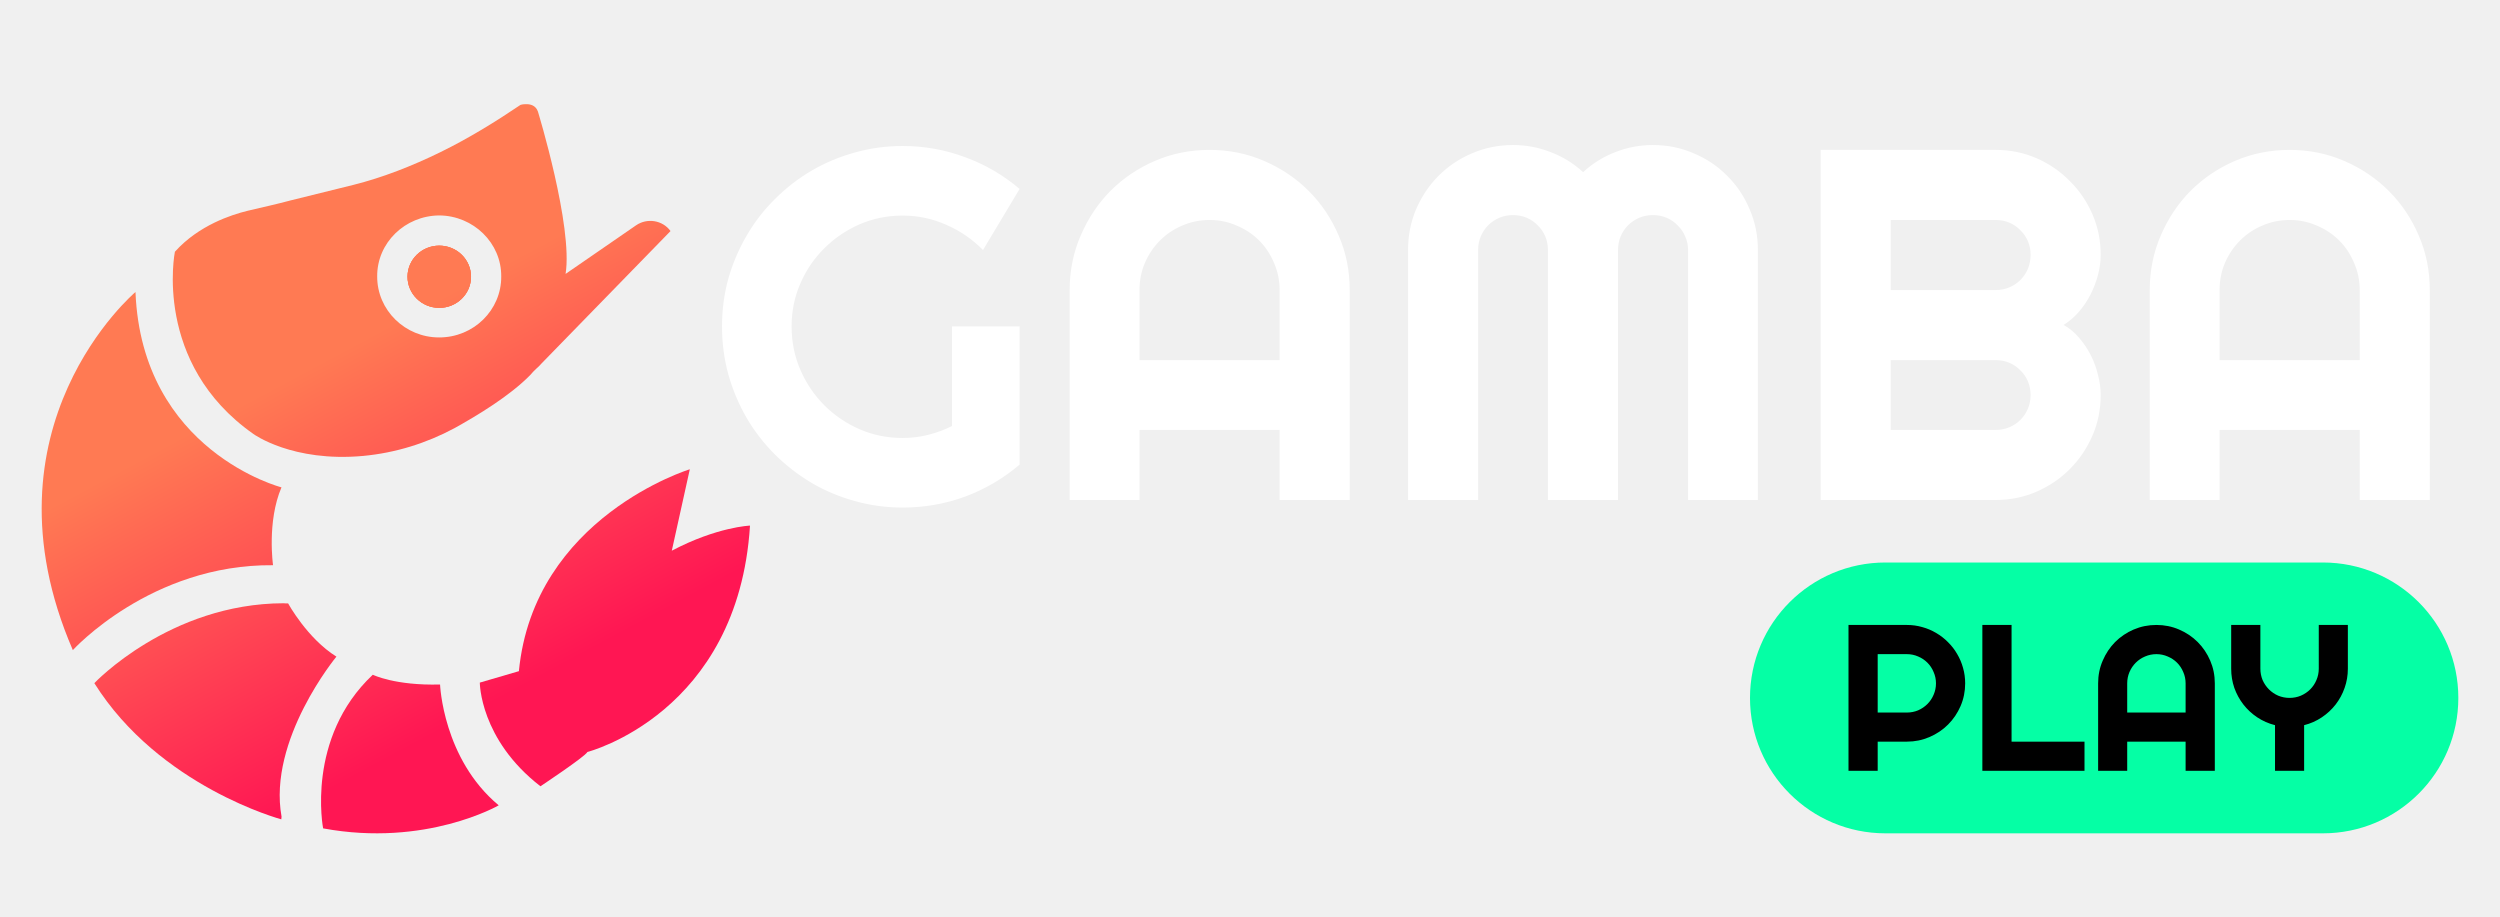
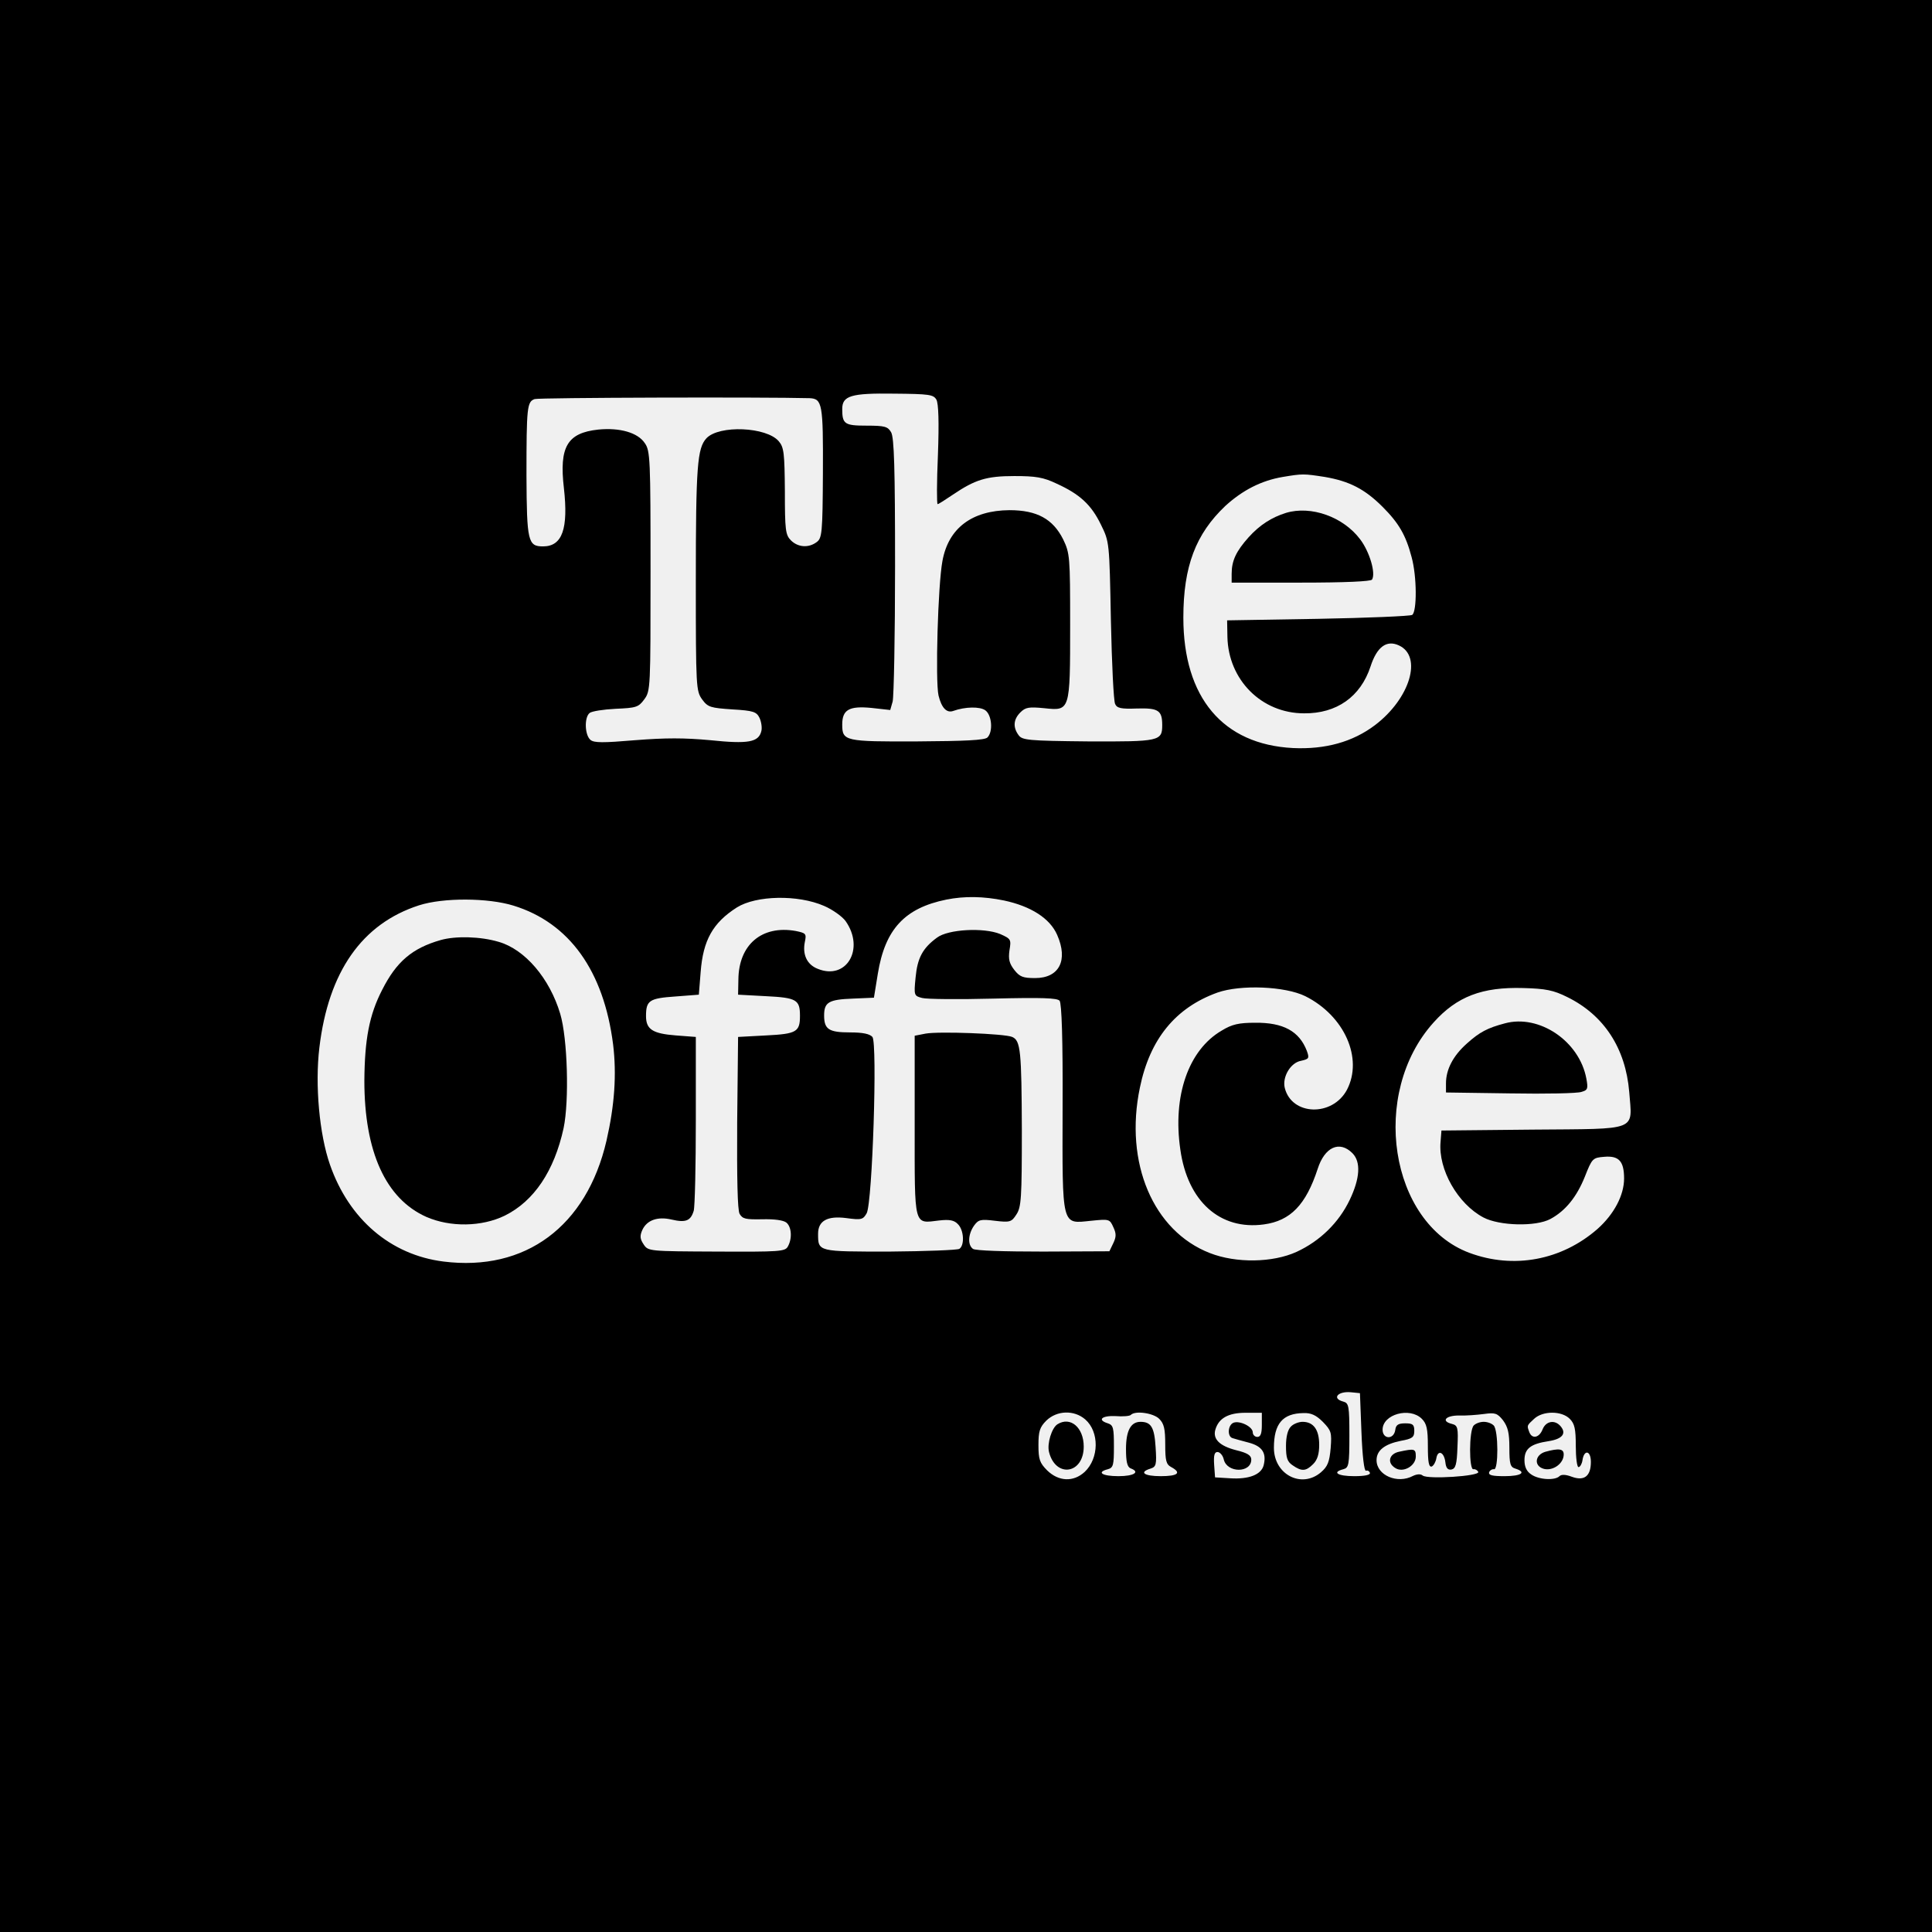
- <svg xmlns="http://www.w3.org/2000/svg" width="120" height="44" viewBox="0 0 120 44" fill="none">
-   <path d="M48.942 22.301C48.161 22.965 47.29 23.477 46.329 23.836C45.368 24.188 44.368 24.363 43.329 24.363C42.532 24.363 41.762 24.258 41.02 24.047C40.286 23.844 39.598 23.555 38.958 23.18C38.317 22.797 37.731 22.344 37.2 21.82C36.669 21.289 36.215 20.703 35.84 20.062C35.465 19.414 35.172 18.719 34.961 17.977C34.758 17.234 34.657 16.465 34.657 15.668C34.657 14.871 34.758 14.105 34.961 13.371C35.172 12.637 35.465 11.949 35.84 11.309C36.215 10.66 36.669 10.074 37.2 9.551C37.731 9.02 38.317 8.566 38.958 8.191C39.598 7.816 40.286 7.527 41.02 7.324C41.762 7.113 42.532 7.008 43.329 7.008C44.368 7.008 45.368 7.188 46.329 7.547C47.29 7.898 48.161 8.406 48.942 9.07L47.184 12C46.676 11.484 46.09 11.082 45.426 10.793C44.762 10.496 44.063 10.348 43.329 10.348C42.594 10.348 41.903 10.488 41.254 10.77C40.614 11.051 40.051 11.434 39.567 11.918C39.083 12.395 38.7 12.957 38.419 13.605C38.137 14.246 37.997 14.934 37.997 15.668C37.997 16.41 38.137 17.105 38.419 17.754C38.7 18.402 39.083 18.969 39.567 19.453C40.051 19.938 40.614 20.32 41.254 20.602C41.903 20.883 42.594 21.023 43.329 21.023C43.751 21.023 44.161 20.973 44.559 20.871C44.958 20.77 45.336 20.629 45.696 20.449V15.668H48.942V22.301ZM61.422 17.285V13.922C61.422 13.461 61.333 13.027 61.153 12.621C60.981 12.207 60.743 11.848 60.438 11.543C60.133 11.238 59.774 11 59.36 10.828C58.954 10.648 58.52 10.559 58.059 10.559C57.598 10.559 57.161 10.648 56.747 10.828C56.34 11 55.985 11.238 55.68 11.543C55.376 11.848 55.133 12.207 54.954 12.621C54.782 13.027 54.696 13.461 54.696 13.922V17.285H61.422ZM64.786 24H61.422V20.637H54.696V24H51.344V13.922C51.344 12.992 51.52 12.121 51.872 11.309C52.223 10.488 52.7 9.773 53.301 9.164C53.911 8.555 54.622 8.074 55.434 7.723C56.254 7.371 57.129 7.195 58.059 7.195C58.989 7.195 59.86 7.371 60.672 7.723C61.493 8.074 62.208 8.555 62.817 9.164C63.426 9.773 63.907 10.488 64.258 11.309C64.61 12.121 64.786 12.992 64.786 13.922V24ZM84.379 24H81.028V12C81.028 11.766 80.981 11.547 80.887 11.344C80.801 11.141 80.68 10.965 80.524 10.816C80.376 10.66 80.2 10.539 79.997 10.453C79.793 10.367 79.575 10.324 79.34 10.324C79.106 10.324 78.887 10.367 78.684 10.453C78.481 10.539 78.301 10.66 78.145 10.816C77.997 10.965 77.879 11.141 77.793 11.344C77.707 11.547 77.665 11.766 77.665 12V24H74.301V12C74.301 11.766 74.258 11.547 74.172 11.344C74.086 11.141 73.965 10.965 73.809 10.816C73.661 10.66 73.485 10.539 73.282 10.453C73.079 10.367 72.86 10.324 72.626 10.324C72.391 10.324 72.172 10.367 71.969 10.453C71.766 10.539 71.586 10.66 71.43 10.816C71.282 10.965 71.165 11.141 71.079 11.344C70.993 11.547 70.95 11.766 70.95 12V24H67.586V12C67.586 11.305 67.715 10.652 67.973 10.043C68.239 9.426 68.598 8.891 69.051 8.438C69.512 7.977 70.047 7.617 70.657 7.359C71.274 7.094 71.93 6.961 72.626 6.961C73.251 6.961 73.852 7.074 74.43 7.301C75.008 7.52 75.528 7.84 75.989 8.262C76.45 7.84 76.965 7.52 77.536 7.301C78.114 7.074 78.715 6.961 79.34 6.961C80.036 6.961 80.688 7.094 81.297 7.359C81.915 7.617 82.45 7.977 82.903 8.438C83.364 8.891 83.723 9.426 83.981 10.043C84.247 10.652 84.379 11.305 84.379 12V24ZM100.833 18.961C100.833 19.656 100.7 20.309 100.434 20.918C100.168 21.527 99.805 22.062 99.344 22.523C98.891 22.977 98.36 23.336 97.751 23.602C97.141 23.867 96.489 24 95.793 24H87.391V7.195H95.793C96.489 7.195 97.141 7.328 97.751 7.594C98.36 7.859 98.891 8.223 99.344 8.684C99.805 9.137 100.168 9.668 100.434 10.277C100.7 10.887 100.833 11.539 100.833 12.234C100.833 12.547 100.79 12.867 100.704 13.195C100.618 13.523 100.497 13.84 100.34 14.145C100.184 14.449 99.997 14.727 99.778 14.977C99.559 15.227 99.317 15.434 99.051 15.598C99.325 15.746 99.571 15.949 99.79 16.207C100.008 16.457 100.196 16.734 100.352 17.039C100.508 17.344 100.625 17.664 100.704 18C100.79 18.328 100.833 18.648 100.833 18.961ZM90.754 20.637H95.793C96.028 20.637 96.247 20.594 96.45 20.508C96.653 20.422 96.829 20.305 96.977 20.156C97.133 20 97.254 19.82 97.34 19.617C97.426 19.414 97.469 19.195 97.469 18.961C97.469 18.727 97.426 18.508 97.34 18.305C97.254 18.102 97.133 17.926 96.977 17.777C96.829 17.621 96.653 17.5 96.45 17.414C96.247 17.328 96.028 17.285 95.793 17.285H90.754V20.637ZM90.754 13.922H95.793C96.028 13.922 96.247 13.879 96.45 13.793C96.653 13.707 96.829 13.59 96.977 13.441C97.133 13.285 97.254 13.105 97.34 12.902C97.426 12.691 97.469 12.469 97.469 12.234C97.469 12 97.426 11.781 97.34 11.578C97.254 11.375 97.133 11.199 96.977 11.051C96.829 10.895 96.653 10.773 96.45 10.688C96.247 10.602 96.028 10.559 95.793 10.559H90.754V13.922ZM113.266 17.285V13.922C113.266 13.461 113.176 13.027 112.997 12.621C112.825 12.207 112.586 11.848 112.282 11.543C111.977 11.238 111.618 11 111.204 10.828C110.797 10.648 110.364 10.559 109.903 10.559C109.442 10.559 109.004 10.648 108.59 10.828C108.184 11 107.829 11.238 107.524 11.543C107.219 11.848 106.977 12.207 106.797 12.621C106.625 13.027 106.54 13.461 106.54 13.922V17.285H113.266ZM116.629 24H113.266V20.637H106.54V24H103.188V13.922C103.188 12.992 103.364 12.121 103.715 11.309C104.067 10.488 104.543 9.773 105.145 9.164C105.754 8.555 106.465 8.074 107.278 7.723C108.098 7.371 108.973 7.195 109.903 7.195C110.833 7.195 111.704 7.371 112.516 7.723C113.336 8.074 114.051 8.555 114.661 9.164C115.27 9.773 115.75 10.488 116.102 11.309C116.454 12.121 116.629 12.992 116.629 13.922V24Z" fill="white" />
-   <path d="M3.496 31.205C3.496 31.205 7.24 27.075 13.106 27.13C13.106 27.13 12.806 25.038 13.511 23.393C13.511 23.393 6.808 21.665 6.503 14.017C6.503 14.017 -1.147 20.472 3.496 31.205Z" fill="url(#paint0_linear_638_1116)" />
-   <path d="M4.528 32.791C7.645 37.759 13.502 39.328 13.502 39.328L13.514 39.197C12.849 35.508 16.148 31.518 16.148 31.518C14.751 30.649 13.83 28.964 13.83 28.964C13.747 28.968 13.68 28.962 13.613 28.956C8.133 28.969 4.528 32.791 4.528 32.791Z" fill="url(#paint1_linear_638_1116)" />
-   <path d="M15.51 39.762C20.444 40.677 23.938 38.656 23.938 38.656C21.26 36.428 21.123 32.856 21.123 32.856C18.961 32.916 17.894 32.387 17.894 32.387C14.663 35.427 15.51 39.762 15.51 39.762Z" fill="url(#paint2_linear_638_1116)" />
-   <path d="M24.907 32.216L23.031 32.765C23.031 32.765 23.027 35.486 25.941 37.741C25.941 37.741 28.074 36.327 28.198 36.094C28.198 36.094 35.43 34.25 36 25.229C36 25.229 34.422 25.287 32.246 26.434L33.111 22.525C33.111 22.525 25.622 24.819 24.907 32.216Z" fill="url(#paint3_linear_638_1116)" />
-   <path d="M22.609 13.284C22.609 14.108 21.927 14.777 21.085 14.777C20.244 14.777 19.561 14.108 19.561 13.284C19.561 12.46 20.244 11.792 21.085 11.792C21.927 11.792 22.609 12.46 22.609 13.284Z" fill="url(#paint4_linear_638_1116)" />
-   <path d="M24.984 5.034C23.8 5.835 22.509 6.632 21.145 7.301C19.782 7.969 18.372 8.518 16.98 8.87L13.965 9.616C13.265 9.804 12.547 9.961 11.855 10.125C11.13 10.306 9.544 10.804 8.395 12.084C8.395 12.084 7.319 17.433 12.164 20.831C12.164 20.831 14.029 22.196 17.435 21.884C18.985 21.738 20.464 21.277 21.817 20.551C22.917 19.941 24.47 19.004 25.454 17.999C25.541 17.89 25.638 17.797 25.734 17.704C25.806 17.644 25.903 17.551 26.006 17.433L32.185 11.091C31.807 10.567 31.062 10.448 30.527 10.818L27.148 13.148C27.511 10.879 25.82 5.354 25.82 5.354C25.717 5.056 25.448 4.993 25.241 5.001C25.091 4.998 24.984 5.034 24.984 5.034ZM18.105 13.268C18.093 11.655 19.44 10.352 21.087 10.341C22.725 10.354 24.073 11.665 24.059 13.27C24.071 14.882 22.732 16.201 21.077 16.197C19.447 16.199 18.1 14.889 18.105 13.268Z" fill="url(#paint5_linear_638_1116)" />
-   <path d="M22.609 13.283C22.609 14.107 21.927 14.776 21.085 14.776C20.244 14.776 19.561 14.107 19.561 13.283C19.561 12.459 20.244 11.791 21.085 11.791C21.927 11.791 22.609 12.459 22.609 13.283Z" fill="url(#paint6_linear_638_1116)" />
-   <path d="M22.609 13.283C22.609 14.107 21.927 14.776 21.085 14.776C20.244 14.776 19.561 14.107 19.561 13.283C19.561 12.459 20.244 11.791 21.085 11.791C21.927 11.791 22.609 12.459 22.609 13.283Z" fill="url(#paint7_linear_638_1116)" />
-   <rect x="84" y="27" width="34" height="13" rx="6.5" fill="#05FFA5" />
-   <path d="M90.129 31.399V34.202H91.53C91.722 34.202 91.903 34.166 92.072 34.095C92.242 34.02 92.39 33.919 92.517 33.792C92.644 33.665 92.743 33.517 92.814 33.348C92.889 33.175 92.927 32.993 92.927 32.801C92.927 32.609 92.889 32.428 92.814 32.259C92.743 32.086 92.644 31.936 92.517 31.81C92.39 31.683 92.242 31.583 92.072 31.512C91.903 31.437 91.722 31.399 91.53 31.399H90.129ZM90.129 37H88.728V29.998H91.53C91.787 29.998 92.035 30.032 92.272 30.101C92.51 30.166 92.731 30.26 92.936 30.384C93.145 30.504 93.334 30.651 93.503 30.823C93.675 30.992 93.822 31.181 93.942 31.39C94.066 31.598 94.16 31.821 94.226 32.059C94.294 32.296 94.328 32.544 94.328 32.801C94.328 33.185 94.255 33.548 94.108 33.89C93.962 34.228 93.762 34.524 93.508 34.778C93.254 35.032 92.956 35.232 92.614 35.379C92.276 35.525 91.914 35.599 91.53 35.599H90.129V37ZM100.056 37H95.153V29.998H96.555V35.599H100.056V37ZM104.909 34.202V32.801C104.909 32.609 104.872 32.428 104.797 32.259C104.725 32.086 104.626 31.936 104.499 31.81C104.372 31.683 104.222 31.583 104.05 31.512C103.881 31.437 103.7 31.399 103.508 31.399C103.316 31.399 103.133 31.437 102.961 31.512C102.792 31.583 102.644 31.683 102.517 31.81C102.39 31.936 102.289 32.086 102.214 32.259C102.142 32.428 102.106 32.609 102.106 32.801V34.202H104.909ZM106.311 37H104.909V35.599H102.106V37H100.71V32.801C100.71 32.413 100.783 32.05 100.93 31.712C101.076 31.37 101.275 31.072 101.525 30.818C101.779 30.564 102.076 30.364 102.414 30.218C102.756 30.071 103.12 29.998 103.508 29.998C103.895 29.998 104.258 30.071 104.597 30.218C104.938 30.364 105.236 30.564 105.49 30.818C105.744 31.072 105.944 31.37 106.091 31.712C106.237 32.05 106.311 32.413 106.311 32.801V37ZM110.598 37H109.201V34.808C108.892 34.73 108.607 34.604 108.347 34.432C108.09 34.259 107.868 34.054 107.683 33.816C107.497 33.575 107.352 33.31 107.248 33.02C107.147 32.727 107.097 32.42 107.097 32.098V29.998H108.498V32.098C108.498 32.29 108.534 32.472 108.605 32.645C108.68 32.814 108.781 32.962 108.908 33.089C109.035 33.216 109.183 33.317 109.353 33.392C109.525 33.463 109.707 33.499 109.899 33.499C110.091 33.499 110.272 33.463 110.441 33.392C110.614 33.317 110.764 33.216 110.891 33.089C111.018 32.962 111.117 32.814 111.188 32.645C111.263 32.472 111.301 32.29 111.301 32.098V29.998H112.697V32.098C112.697 32.42 112.645 32.727 112.541 33.02C112.44 33.31 112.297 33.575 112.111 33.816C111.926 34.054 111.704 34.259 111.447 34.432C111.19 34.604 110.907 34.73 110.598 34.808V37Z" fill="black" />
-   <defs>
-     <linearGradient id="paint0_linear_638_1116" x1="14.759" y1="38.489" x2="6.117" y2="22.374" gradientUnits="userSpaceOnUse">
-       <stop stop-color="#FF1653" />
-       <stop offset="1" stop-color="#FF7A53" />
-     </linearGradient>
-     <linearGradient id="paint1_linear_638_1116" x1="14.082" y1="38.85" x2="5.441" y2="22.735" gradientUnits="userSpaceOnUse">
-       <stop stop-color="#FF1653" />
-       <stop offset="1" stop-color="#FF7A53" />
-     </linearGradient>
-     <linearGradient id="paint2_linear_638_1116" x1="18.437" y1="36.516" x2="9.795" y2="20.402" gradientUnits="userSpaceOnUse">
-       <stop stop-color="#FF1653" />
-       <stop offset="1" stop-color="#FF7A53" />
-     </linearGradient>
-     <linearGradient id="paint3_linear_638_1116" x1="29.952" y1="30.339" x2="21.311" y2="14.225" gradientUnits="userSpaceOnUse">
-       <stop stop-color="#FF1653" />
-       <stop offset="1" stop-color="#FF7A53" />
-     </linearGradient>
-     <linearGradient id="paint4_linear_638_1116" x1="30.472" y1="30.064" x2="21.831" y2="13.95" gradientUnits="userSpaceOnUse">
-       <stop stop-color="#FF1653" />
-       <stop offset="1" stop-color="#FF7A53" />
-     </linearGradient>
-     <linearGradient id="paint5_linear_638_1116" x1="29.74" y1="30.452" x2="21.099" y2="14.338" gradientUnits="userSpaceOnUse">
-       <stop stop-color="#FF1653" />
-       <stop offset="1" stop-color="#FF7A53" />
-     </linearGradient>
-     <linearGradient id="paint6_linear_638_1116" x1="30.472" y1="30.063" x2="21.831" y2="13.948" gradientUnits="userSpaceOnUse">
-       <stop stop-color="#FF1653" />
-       <stop offset="1" stop-color="#FF7A53" />
-     </linearGradient>
-     <linearGradient id="paint7_linear_638_1116" x1="30.472" y1="30.063" x2="21.831" y2="13.948" gradientUnits="userSpaceOnUse">
-       <stop stop-color="#FF1653" />
-       <stop offset="1" stop-color="#FF7A53" />
-     </linearGradient>
-   </defs>
+ <svg xmlns="http://www.w3.org/2000/svg" version="1.0" width="640pt" height="640pt" viewBox="0 0 640 640" preserveAspectRatio="xMidYMid meet">
+   <g transform="translate(0,640) scale(0.1,-0.1)" fill="#000000" stroke="none">
+     <path d="M0 3200 l0 -3200 3200 0 3200 0 0 3200 0 3200 -3200 0 -3200 0 0 -3200z m3102 1876 c7 -13 9 -74 5 -183 -4 -90 -4 -163 -1 -163 3 0 25 14 50 31 74 50 111 62 204 62 71 0 96 -4 140 -25 77 -35 115 -70 147 -136 28 -57 28 -57 33 -317 3 -143 9 -268 14 -277 6 -14 20 -17 72 -15 71 2 84 -6 84 -55 0 -53 -9 -55 -246 -54 -199 2 -218 4 -230 21 -19 26 -17 52 6 75 17 17 28 19 79 14 86 -9 86 -11 86 276 0 226 -1 237 -23 283 -34 68 -87 97 -178 97 -124 -1 -202 -59 -222 -168 -15 -79 -24 -398 -13 -446 10 -41 27 -59 49 -51 39 14 88 15 106 2 22 -16 26 -71 7 -90 -9 -9 -74 -12 -232 -13 -241 -1 -249 1 -249 56 0 49 23 62 96 55 l63 -7 8 28 c4 16 8 218 8 449 0 324 -3 425 -13 443 -11 19 -21 22 -81 22 -73 0 -81 5 -81 55 0 44 29 53 171 51 118 -1 131 -3 141 -20z m-420 5 c42 -2 45 -19 44 -246 -1 -202 -3 -218 -21 -231 -27 -20 -62 -17 -85 6 -18 18 -20 34 -20 163 -1 125 -3 145 -20 165 -40 48 -198 55 -240 10 -30 -33 -35 -90 -35 -475 0 -352 1 -362 21 -390 19 -26 28 -28 100 -33 70 -4 80 -8 90 -28 6 -13 9 -33 6 -44 -9 -37 -44 -43 -169 -30 -87 8 -148 8 -249 0 -107 -9 -136 -9 -148 1 -19 16 -21 74 -3 89 7 6 46 12 86 14 68 3 76 5 95 31 21 28 21 38 21 425 0 370 -1 399 -19 424 -23 35 -83 52 -154 45 -103 -11 -130 -57 -114 -194 15 -134 -5 -193 -69 -193 -50 0 -54 16 -55 234 0 228 2 245 27 254 13 5 762 7 911 3z m1707 -261 c81 -14 132 -40 191 -99 54 -54 77 -94 96 -166 18 -65 18 -181 2 -192 -7 -4 -148 -10 -313 -13 l-300 -5 1 -55 c3 -142 113 -253 254 -253 108 -1 187 55 220 155 21 65 53 89 94 70 79 -36 37 -176 -79 -264 -74 -56 -165 -81 -272 -76 -232 12 -363 167 -363 432 0 170 41 277 139 370 57 52 119 84 190 96 66 11 69 11 140 0z m-1659 -1421 c28 -12 60 -35 71 -50 65 -92 3 -198 -93 -158 -35 14 -50 47 -42 88 6 28 4 30 -30 37 -112 20 -189 -45 -190 -161 l-1 -50 93 -5 c101 -5 112 -12 112 -65 0 -53 -11 -60 -112 -65 l-93 -5 -3 -283 c-1 -186 1 -290 8 -303 10 -17 20 -19 75 -18 40 1 70 -3 80 -11 17 -14 20 -52 5 -79 -9 -17 -27 -18 -236 -17 -224 1 -227 1 -242 24 -12 18 -13 28 -4 48 15 32 50 45 97 34 47 -11 63 -4 73 29 4 14 7 150 7 301 l0 275 -66 5 c-77 6 -99 20 -99 64 0 52 11 59 97 65 l78 6 6 75 c8 105 40 163 120 214 64 40 202 43 289 5z m596 18 c89 -19 152 -59 176 -114 37 -84 7 -143 -73 -143 -40 0 -51 4 -69 27 -17 22 -20 36 -16 65 6 36 5 38 -31 54 -54 22 -172 16 -209 -12 -48 -35 -65 -68 -71 -132 -6 -60 -5 -61 22 -68 15 -4 121 -5 236 -2 162 4 211 2 219 -7 7 -9 11 -128 10 -352 -1 -402 -4 -387 94 -377 60 6 62 6 74 -21 10 -21 10 -32 0 -53 l-13 -27 -220 -1 c-127 0 -225 3 -232 9 -18 13 -16 48 3 76 15 21 22 23 70 17 50 -6 55 -4 71 21 16 24 18 54 18 278 -1 264 -4 298 -32 310 -25 11 -245 19 -287 11 l-36 -7 0 -299 c0 -339 -4 -323 81 -313 34 4 50 1 62 -12 20 -19 23 -70 5 -82 -7 -4 -111 -8 -231 -9 -238 0 -237 -1 -237 59 0 43 31 60 93 52 51 -7 56 -5 68 16 19 36 36 563 19 584 -9 10 -31 15 -74 15 -70 0 -86 10 -86 56 0 44 15 53 95 56 l70 3 13 80 c24 147 89 217 227 245 60 12 123 11 191 -3z m-1625 -17 c185 -57 299 -216 330 -460 12 -99 5 -201 -22 -319 -66 -284 -269 -434 -540 -400 -175 22 -313 140 -376 321 -35 100 -50 264 -35 388 30 251 141 410 330 471 81 26 229 25 313 -1z m2623 -300 c130 -65 192 -206 138 -310 -48 -90 -183 -86 -206 6 -9 36 19 84 54 90 26 6 28 8 19 33 -25 65 -78 94 -171 93 -54 0 -77 -5 -111 -26 -110 -64 -163 -216 -137 -394 24 -172 132 -268 277 -248 88 12 139 65 178 184 23 72 72 95 115 52 29 -29 25 -84 -9 -155 -36 -75 -98 -136 -176 -172 -79 -36 -200 -38 -287 -4 -188 73 -284 299 -232 548 33 161 118 265 257 315 77 27 224 21 291 -12z m868 -3 c122 -60 193 -170 205 -314 10 -132 35 -122 -320 -125 l-302 -3 -3 -38 c-8 -91 57 -205 142 -250 53 -28 174 -31 222 -5 50 27 87 73 114 140 24 61 26 63 65 66 48 4 65 -15 65 -72 0 -55 -33 -118 -88 -167 -119 -104 -278 -134 -425 -79 -264 99 -330 528 -118 763 77 86 161 118 297 114 74 -2 100 -7 146 -30z m-682 -1442 c3 -78 9 -129 15 -127 5 2 11 -1 13 -7 2 -7 -17 -11 -52 -11 -55 0 -75 13 -36 23 18 5 20 14 20 112 0 98 -2 107 -20 112 -39 10 -19 35 25 31 l30 -3 5 -130z m-915 43 c47 -41 46 -129 -2 -174 -37 -34 -86 -32 -124 5 -25 25 -29 37 -29 84 0 45 4 59 26 81 35 34 92 36 129 4z m245 2 c16 -16 20 -33 20 -85 0 -54 3 -66 20 -75 35 -19 22 -30 -35 -30 -55 0 -73 13 -34 25 19 6 21 13 17 72 -4 65 -15 83 -50 83 -32 0 -48 -29 -48 -90 0 -42 4 -59 15 -64 33 -12 12 -26 -40 -26 -54 0 -74 13 -35 23 18 5 20 14 20 75 0 62 -2 71 -20 77 -36 11 -21 26 25 24 24 -2 48 0 51 4 15 15 75 6 94 -13z m340 -20 c0 -29 -4 -40 -15 -40 -8 0 -15 7 -15 15 0 19 -43 40 -64 32 -19 -8 -21 -46 -3 -51 6 -2 31 -9 54 -15 45 -12 59 -35 49 -75 -8 -31 -49 -47 -111 -43 l-50 3 -3 42 c-2 31 1 42 11 42 8 0 18 -11 21 -25 11 -45 91 -45 91 0 0 14 -13 22 -50 31 -55 14 -78 37 -69 68 11 38 43 56 100 56 l54 0 0 -40z m202 10 c28 -29 30 -35 26 -87 -4 -46 -10 -61 -32 -80 -64 -55 -156 -8 -156 81 0 80 29 114 98 115 25 1 42 -7 64 -29z m328 10 c16 -16 20 -33 20 -91 0 -52 3 -70 13 -67 6 3 13 15 15 27 5 30 26 21 30 -13 2 -19 8 -26 20 -24 14 3 18 17 20 74 3 65 1 72 -18 77 -37 9 -22 28 23 28 23 -1 60 2 83 5 36 5 44 3 63 -21 16 -22 21 -41 21 -91 0 -54 3 -64 20 -69 38 -12 20 -25 -36 -25 -40 0 -54 3 -51 13 2 6 10 11 16 10 15 -4 15 129 -1 145 -7 7 -21 12 -33 12 -12 0 -26 -5 -33 -12 -16 -16 -16 -149 -1 -145 6 1 13 -3 16 -9 5 -14 -167 -25 -184 -12 -7 6 -19 5 -32 -1 -52 -28 -121 2 -121 52 0 32 26 53 80 64 39 7 45 12 45 33 0 21 -5 25 -30 25 -23 0 -31 -5 -33 -22 -5 -33 -42 -31 -42 1 0 51 90 76 130 36z m490 0 c16 -16 20 -33 20 -90 0 -38 4 -70 9 -70 5 0 11 10 13 22 5 37 28 34 28 -5 0 -47 -22 -64 -63 -49 -21 8 -35 8 -41 2 -15 -15 -69 -12 -94 6 -15 10 -22 25 -22 47 0 38 20 54 80 63 45 7 60 25 40 49 -19 23 -49 18 -60 -10 -11 -28 -35 -33 -44 -9 -8 22 -9 21 16 44 29 27 91 27 118 0z" />
+     <path d="M4260 4701 c-48 -15 -87 -40 -124 -81 -41 -46 -56 -77 -56 -121 l0 -29 229 0 c148 0 232 4 236 10 13 21 -8 92 -39 133 -56 75 -163 113 -246 88z" />
+     <path d="M1460 3286 c-95 -27 -147 -72 -194 -165 -43 -83 -58 -165 -59 -301 0 -236 71 -391 205 -451 80 -35 184 -33 260 4 97 48 164 148 195 290 19 91 13 297 -11 378 -35 118 -117 214 -204 239 -60 18 -143 20 -192 6z" />
+     <path d="M4985 3010 c-57 -15 -84 -29 -126 -67 -46 -41 -69 -86 -69 -132 l0 -30 213 -3 c116 -2 223 0 236 5 21 6 22 11 16 44 -23 124 -156 214 -270 183z" />
+     <path d="M3503 1682 c-19 -12 -35 -64 -28 -92 22 -87 115 -73 115 18 0 63 -44 101 -87 74z" />
+     <path d="M4276 1674 c-10 -10 -16 -33 -16 -64 0 -39 4 -52 22 -64 30 -21 44 -20 68 4 14 14 20 33 20 64 0 50 -19 76 -55 76 -13 0 -31 -7 -39 -16z" />
+     <path d="M4635 1591 c-34 -7 -41 -37 -13 -54 26 -17 68 7 68 38 0 26 -4 27 -55 16z" />
+     <path d="M5120 1591 c-36 -10 -40 -48 -5 -57 30 -7 65 18 65 48 0 19 -16 21 -60 9z" />
+   </g>
</svg>
